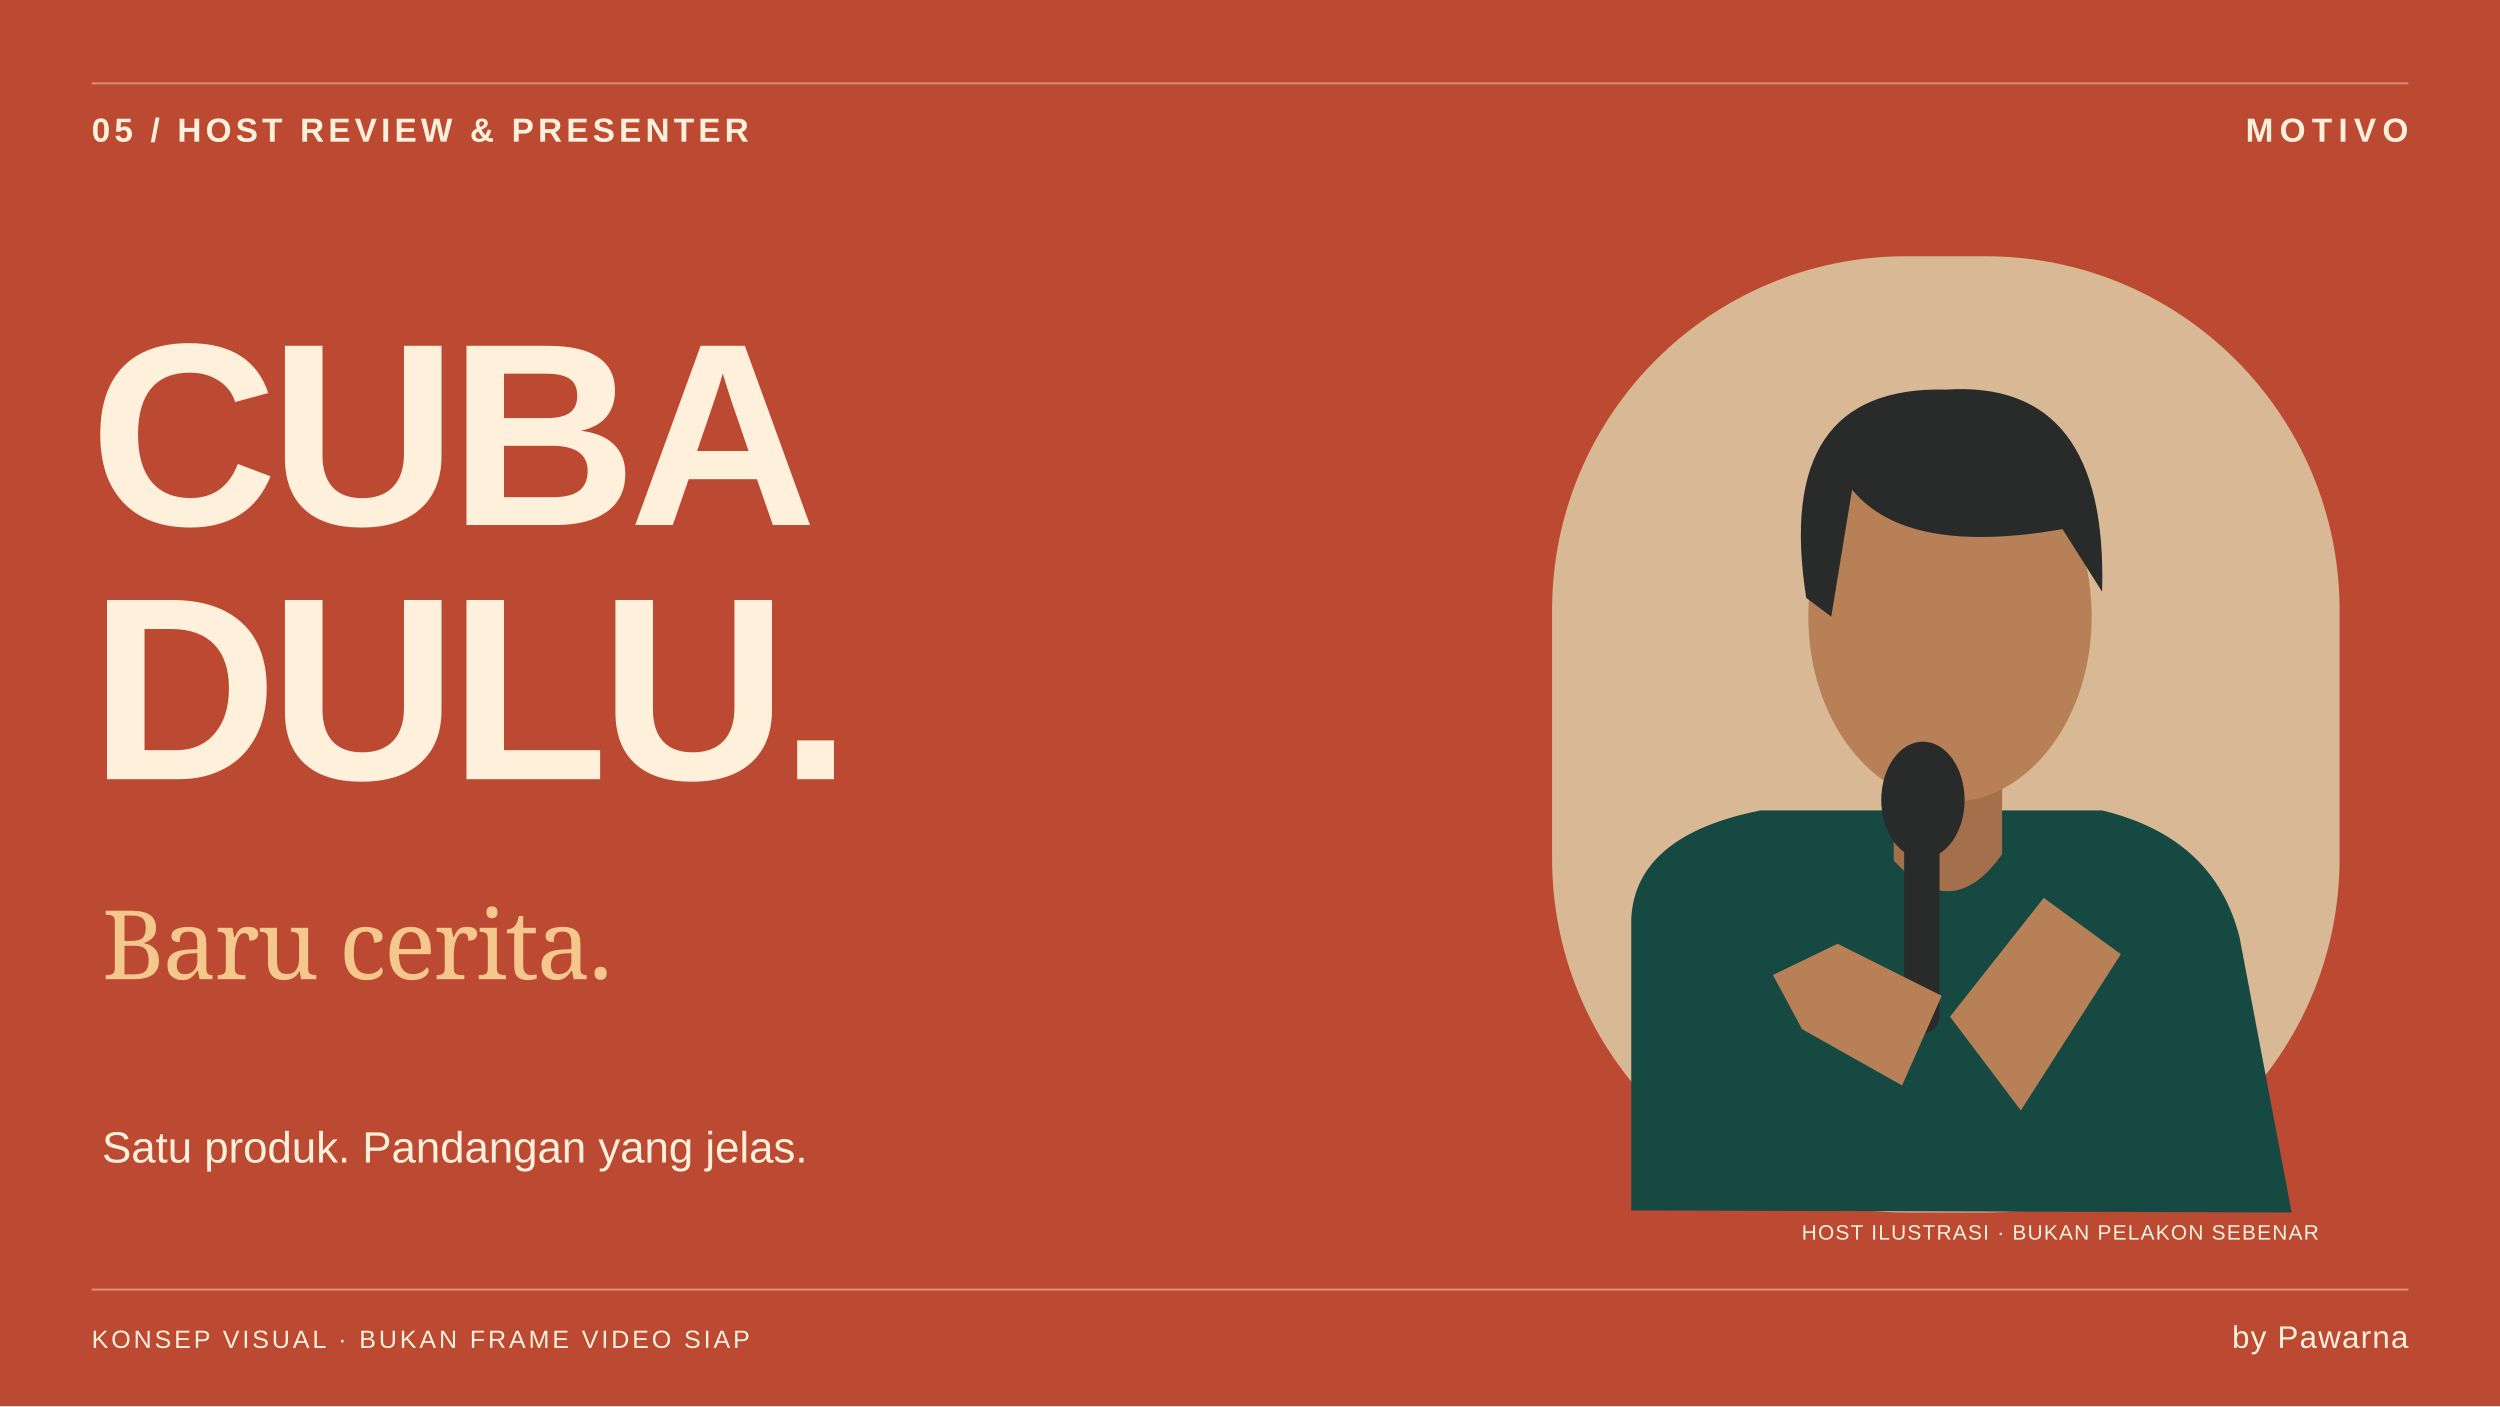
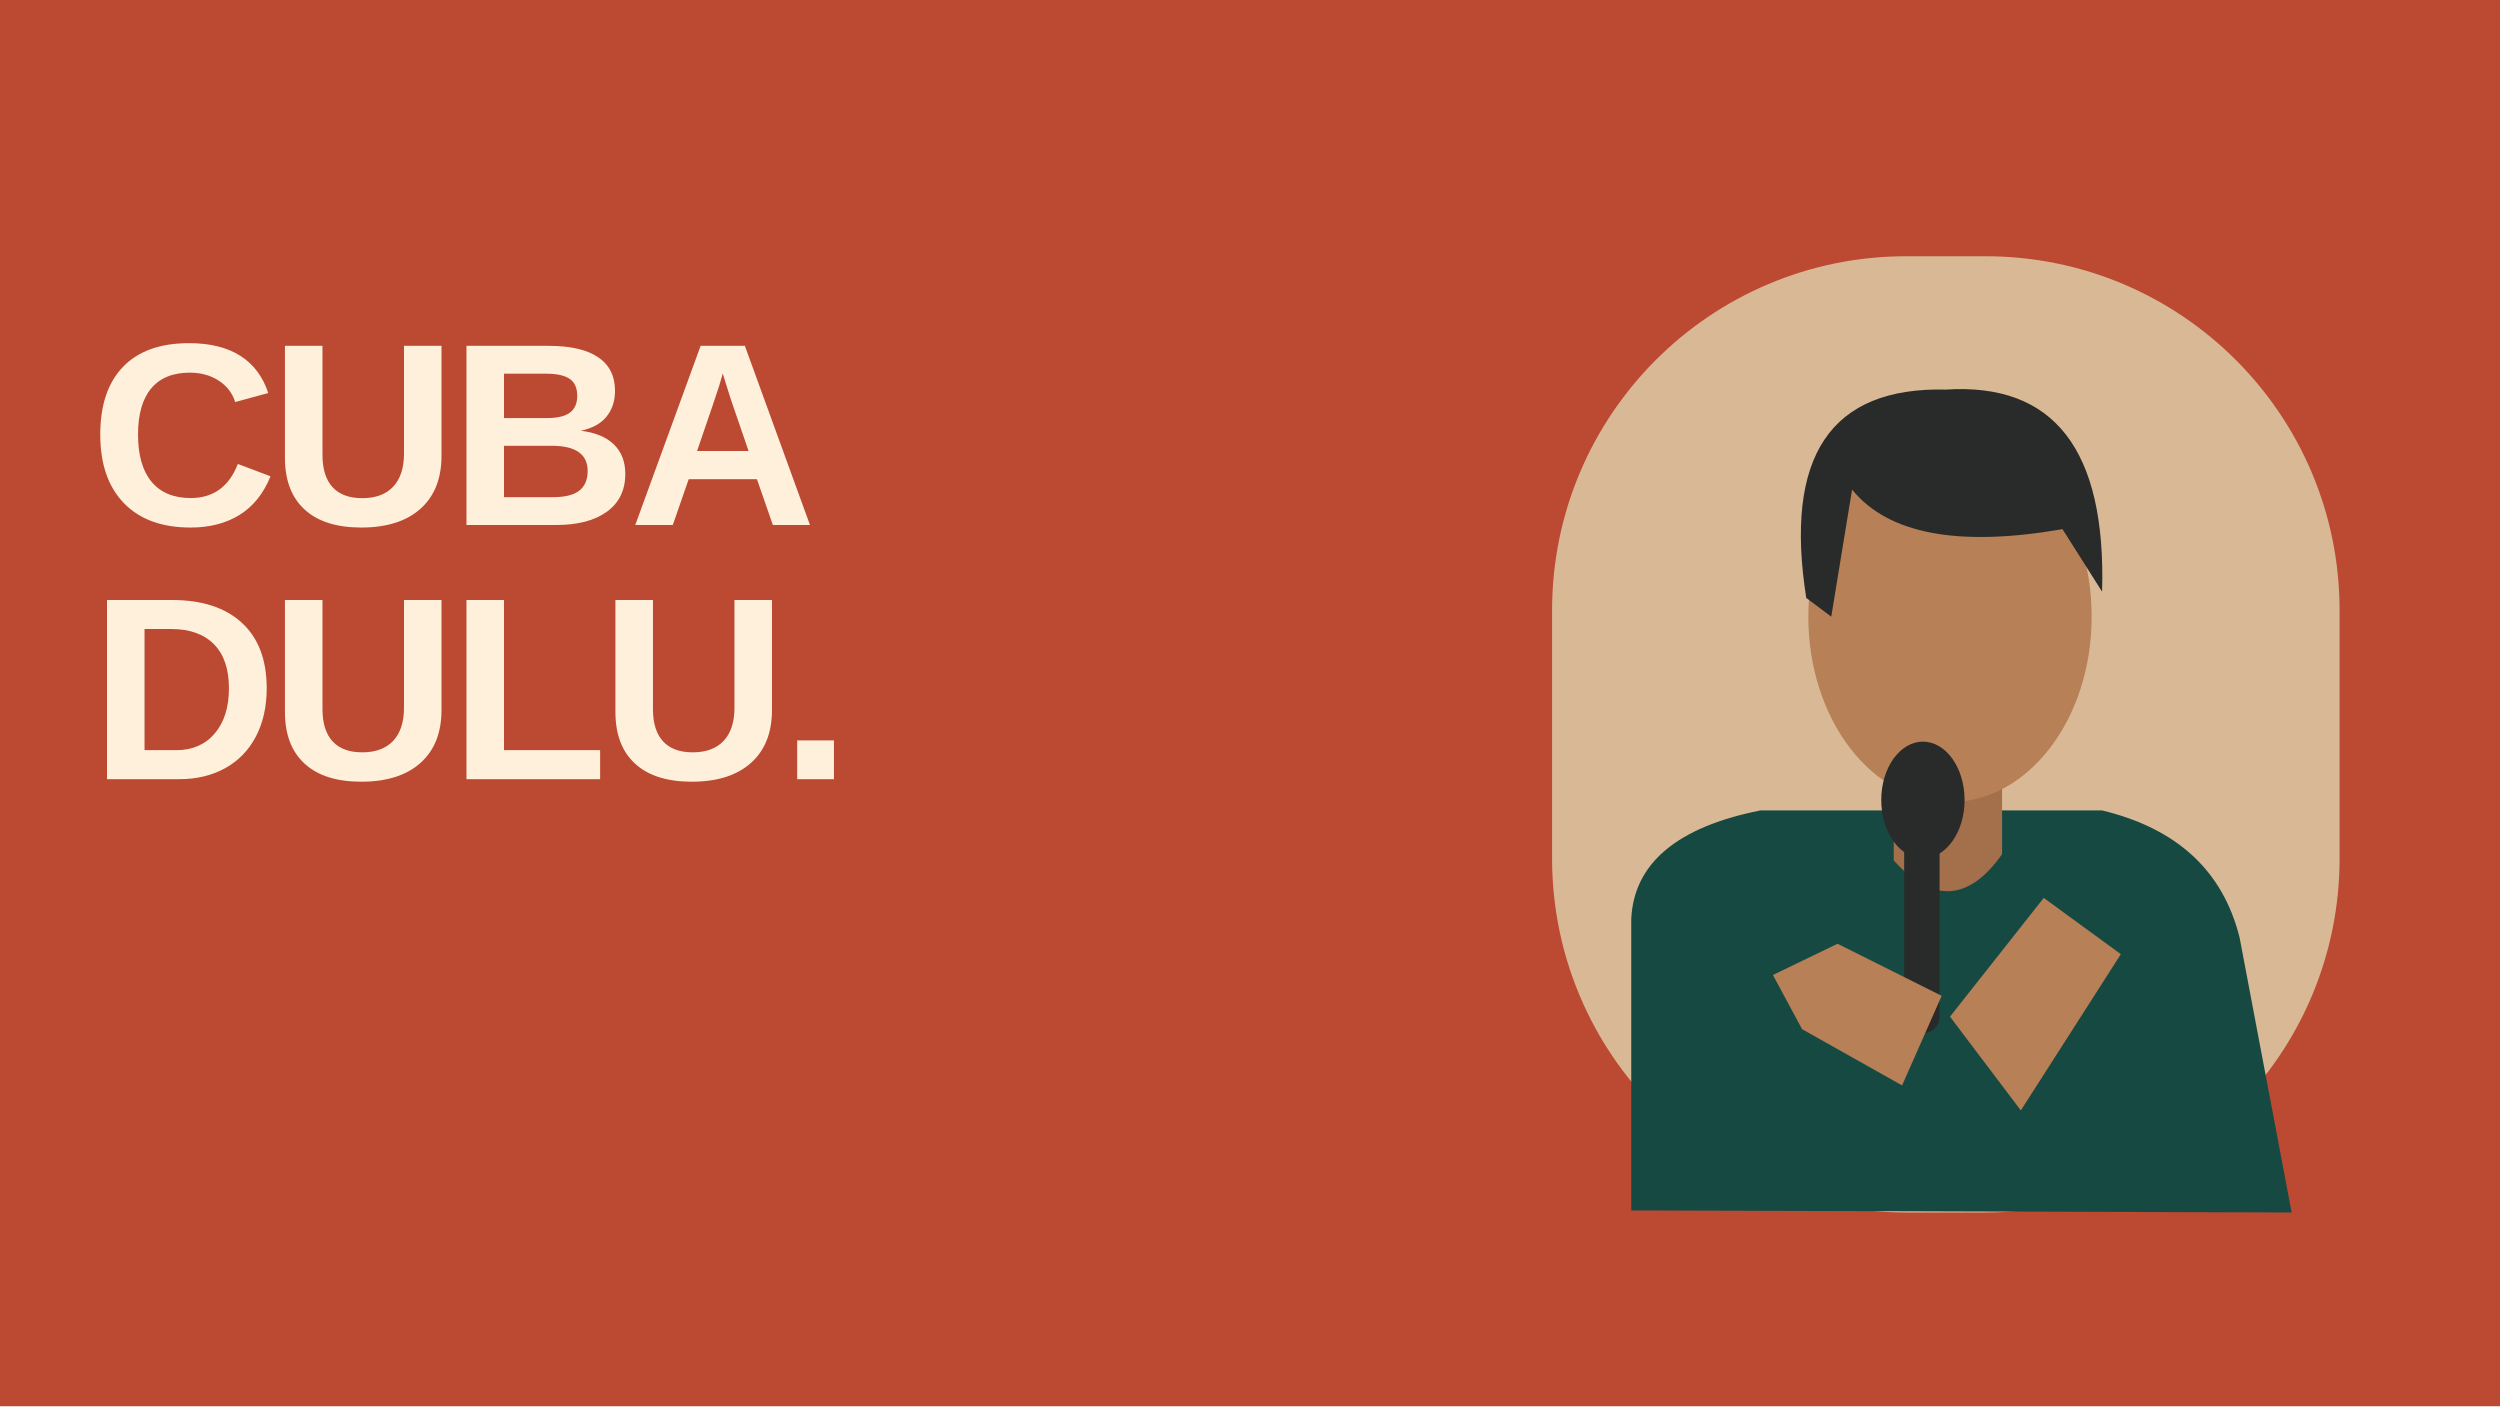
<svg xmlns="http://www.w3.org/2000/svg" width="1200" height="675" viewBox="0 0 1200 675" role="img" aria-labelledby="title desc">
  <rect width="1200" height="675" fill="#bc4a32" />
  <rect x="745" y="123" width="378" height="459" rx="170" fill="#d9b995" />
  <path d="M783 581V441Q785 401 845 389H1009Q1063 402 1075 450L1100 582Z" fill="#174943" />
  <path d="M909 373V413Q937 444 961 410V372Z" fill="#a46f4b" />
  <ellipse cx="936" cy="296" rx="68" ry="89" fill="#b78057" />
  <path d="M867 287Q851 185 934 187Q1012 182 1009 284L990 254Q915 267 889 235L879 296Z" fill="#282b29" />
  <path d="M936 488L981 431L1018 458L970 533Z" fill="#b78057" />
  <rect x="914" y="389" width="17" height="107" rx="8" fill="#282b29" />
  <ellipse cx="923" cy="384" rx="20" ry="28" fill="#282b29" />
  <path d="M913 521L865 494L851 468L882 453L932 478Z" fill="#b78057" />
  <text x="43" y="252" fill="#fff0dc" font-family="Arial, sans-serif" font-size="125" font-weight="800" letter-spacing="-4">CUBA</text>
  <text x="43" y="374" fill="#fff0dc" font-family="Arial, sans-serif" font-size="125" font-weight="800" letter-spacing="-4">DULU.</text>
-   <text x="49" y="470" fill="#f4c88d" font-family="Georgia, serif" font-size="46" font-weight="400" letter-spacing="-1">Baru cerita.</text>
-   <text x="49" y="558" fill="#fff0dc" font-family="Arial, sans-serif" font-size="21" font-weight="400" letter-spacing="0">Satu produk. Pandangan yang jelas.</text>
-   <text x="1113" y="595" fill="#fff0dc" font-family="Arial, sans-serif" font-size="10" font-weight="400" letter-spacing="0.6" text-anchor="end">HOST ILUSTRASI · BUKAN PELAKON SEBENAR</text>
-   <path d="M44 40H1156" stroke="#fff0dc" opacity=".4" />
-   <text x="44" y="68" fill="#fff0dc" font-family="Arial, sans-serif" font-size="16" font-weight="600" letter-spacing="2">05 / HOST REVIEW &amp; PRESENTER</text>
-   <text x="1156" y="68" fill="#fff0dc" font-family="Arial, sans-serif" font-size="16" font-weight="700" letter-spacing="3" text-anchor="end">MOTIVO</text>
-   <path d="M44 619H1156" stroke="#fff0dc" opacity=".4" />
-   <text x="44" y="647" fill="#fff0dc" font-family="Arial, sans-serif" font-size="12" font-weight="400" letter-spacing="1.4">KONSEP VISUAL · BUKAN FRAME VIDEO SIAP</text>
-   <text x="1156" y="647" fill="#fff0dc" font-family="Arial, sans-serif" font-size="15" font-weight="500" letter-spacing="0.6" text-anchor="end">by Pawarna</text>
</svg>
